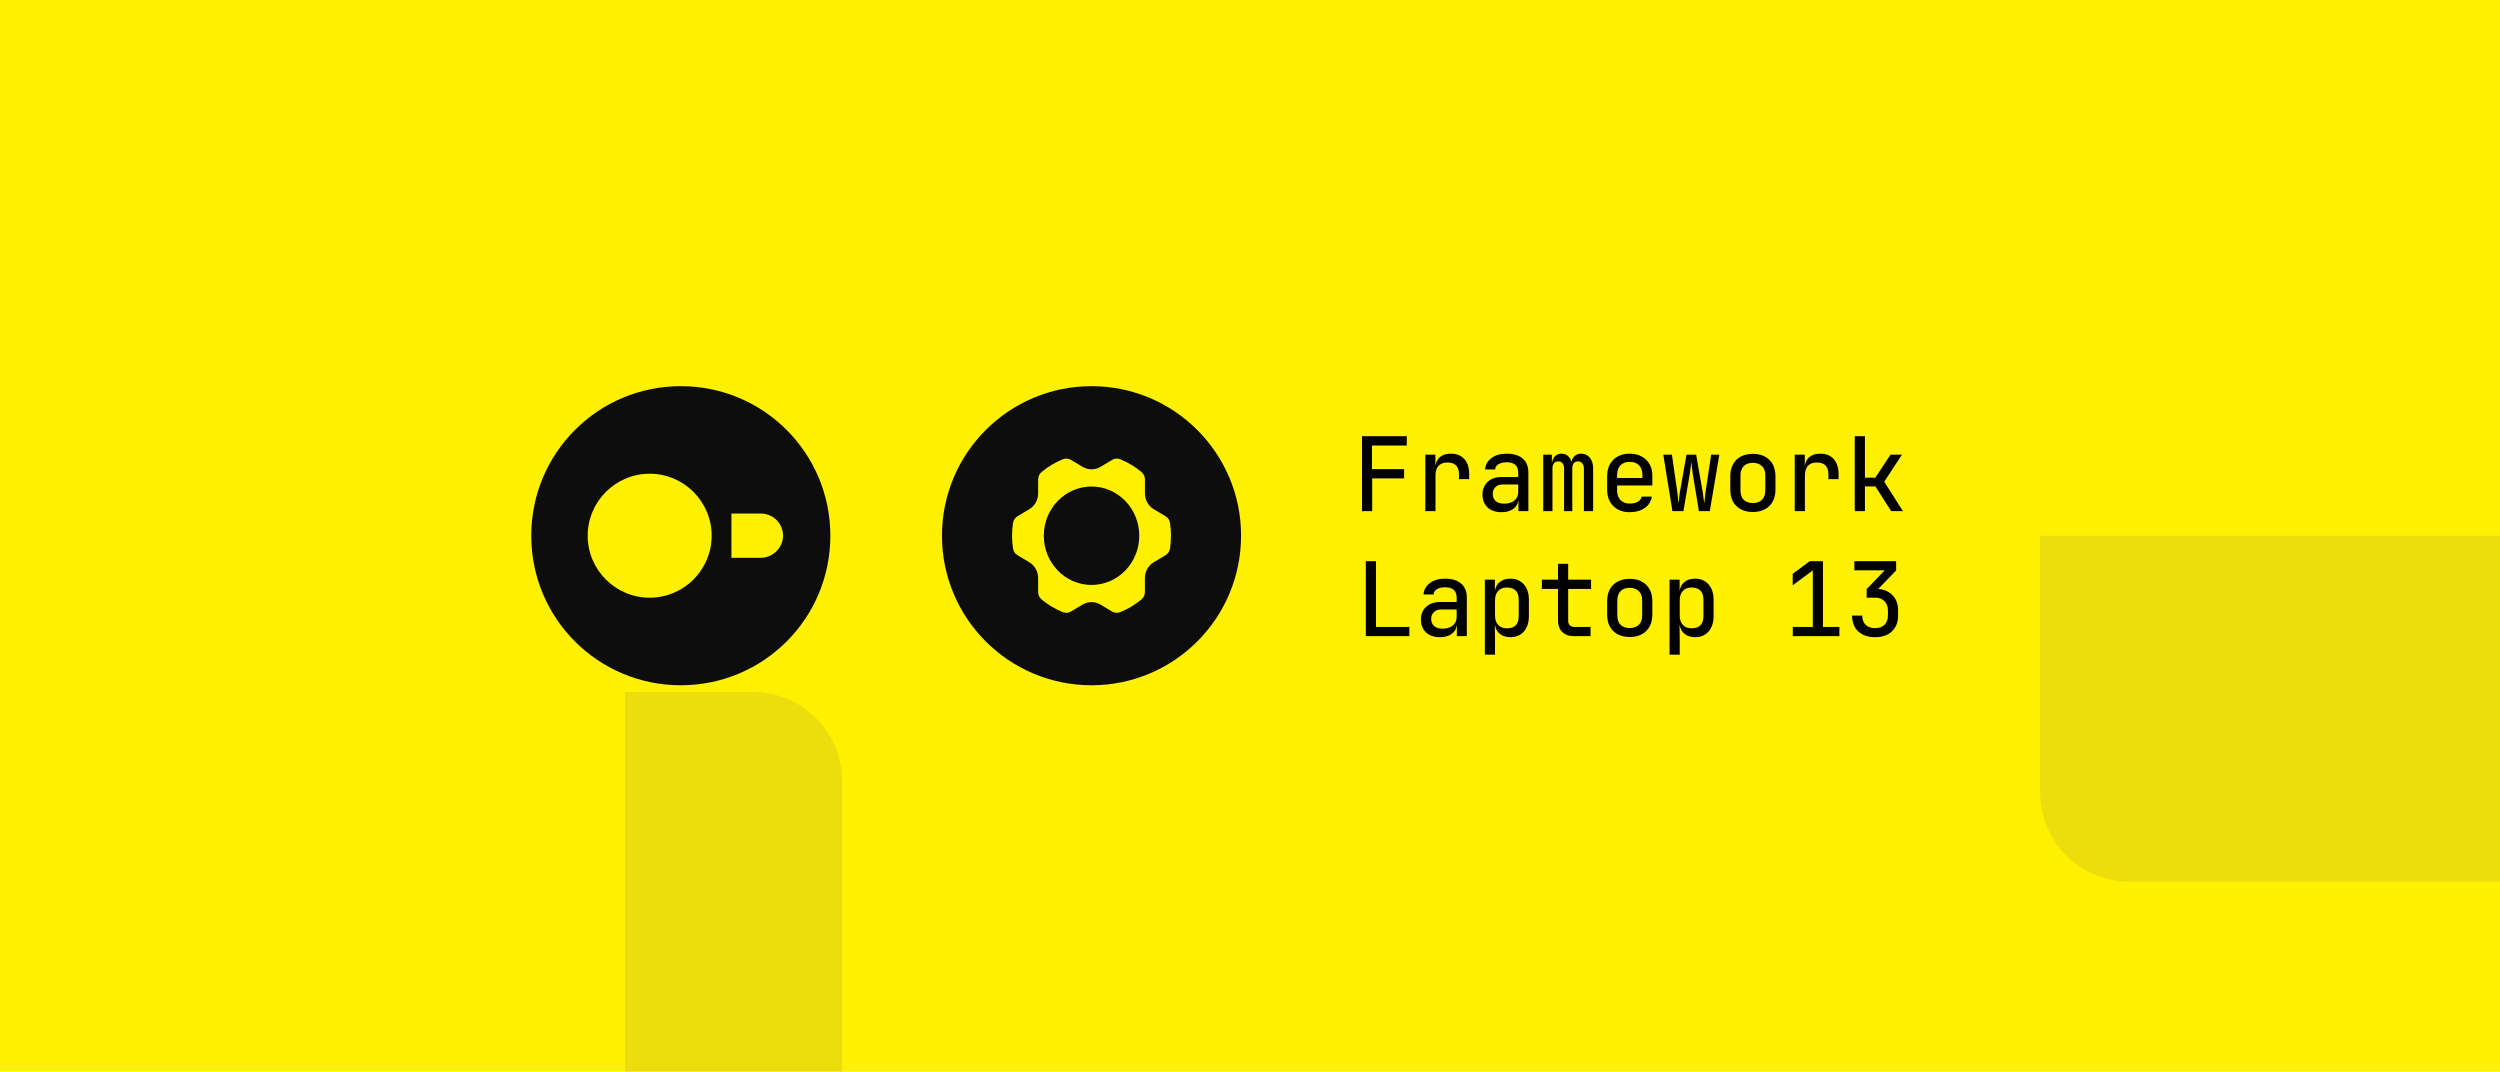
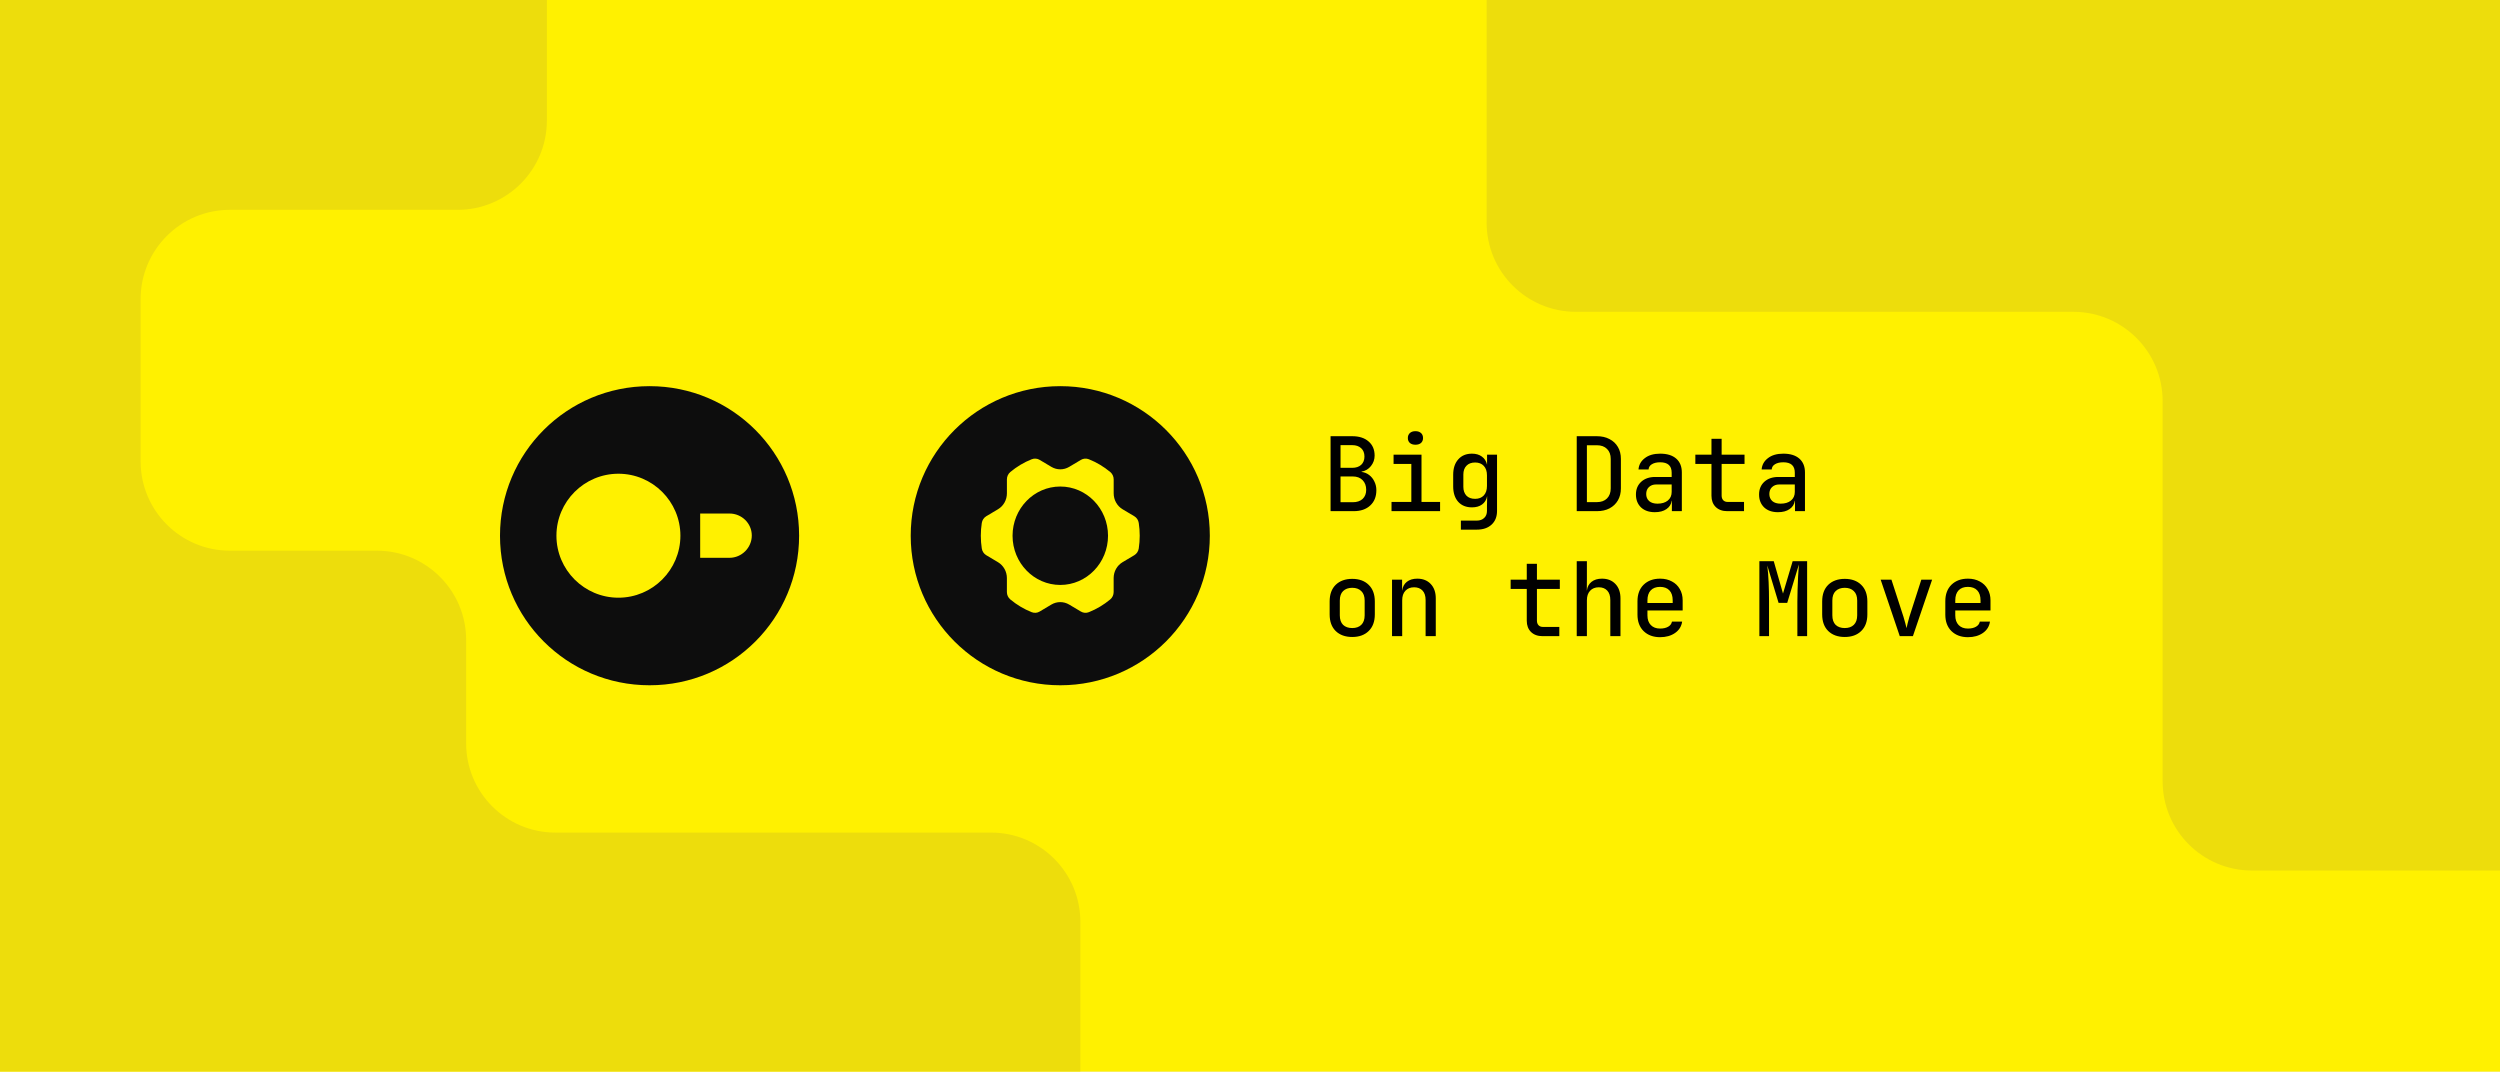
<svg xmlns="http://www.w3.org/2000/svg" width="560" height="240" viewBox="0 0 560 240" fill="none">
-   <g clip-path="url(#clip0_7457_12485)">
+   <g clip-path="url(#clip0_7666_36892)">
    <rect width="560" height="240" fill="#FFF100" />
-     <g clip-path="url(#clip1_7457_12485)">
-       <rect width="560" height="240" transform="translate(140 120)" fill="#FFF100" />
-       <path d="M655.501 373L655.501 217.5C655.501 206.454 646.546 197.5 635.501 197.5L477 197.5C465.954 197.5 457 188.546 457 177.5L457 91C457 79.954 465.954 71 477 71L719.913 71C730.959 71 739.913 79.954 739.913 91L739.913 373C739.913 384.046 730.959 393 719.913 393L675.501 393C664.455 393 655.501 384.046 655.501 373Z" fill="#EDDD0C" />
-       <path d="M401 308.299L401 381C401 392.046 392.046 401 381 401L141 401C129.954 401 121 392.046 121 381L121 175C121 163.954 129.954 155 141 155L168.651 155C179.697 155 188.651 163.954 188.651 175L188.651 268.299C188.651 279.345 197.605 288.299 208.651 288.299L381 288.299C392.046 288.299 401 297.253 401 308.299Z" fill="#EDDD0C" />
+     <g clip-path="url(#clip1_7666_36892)">
+       <rect width="560" height="240" fill="#FFF100" />
+       <path d="M333 49.847L333 -1C333 -12.046 341.954 -21 353 -21L583 -21C594.046 -21 603 -12.046 603 -1L603 175C603 186.046 594.046 195 583 195L504.429 195C493.383 195 484.429 186.046 484.429 175L484.429 89.847C484.429 78.801 475.474 69.847 464.429 69.847L353 69.847C341.954 69.847 333 60.893 333 49.847Z" fill="#EDDD0C" />
+       <path d="M84.416 123.352L51.5 123.352C40.454 123.352 31.5 114.397 31.5 103.352L31.5 67C31.5 55.954 40.454 47 51.5 47L102.5 47C113.546 47 122.5 38.046 122.5 27L122.5 -34C122.5 -45.046 113.546 -54 102.5 -54L-26 -54C-37.046 -54 -46 -45.046 -46 -34L-46 241.5C-46 252.546 -37.046 261.5 -26 261.5L222 261.5C233.046 261.5 242 252.546 242 241.5L242 206.5C242 195.454 233.046 186.5 222 186.5L124.416 186.5C113.371 186.5 104.416 177.546 104.416 166.5L104.416 143.352C104.416 132.306 95.462 123.352 84.416 123.352Z" fill="#EDDD0C" />
    </g>
-     <path d="M152.5 153.5C133.967 153.5 119 138.533 119 120C119 101.467 133.967 86.5 152.5 86.5C171.033 86.5 186 101.467 186 120C186 138.533 171.033 153.5 152.5 153.5Z" fill="#0D0D0D" />
-     <path d="M170.412 115.03H163.84V124.948H170.412C173.137 124.948 175.401 122.684 175.401 119.959C175.401 117.214 173.137 115.03 170.412 115.03Z" fill="#FFF100" />
-     <path d="M131.641 120C131.641 127.654 137.872 133.885 145.526 133.885C153.18 133.885 159.411 127.654 159.411 120C159.411 112.346 153.18 106.115 145.526 106.115C137.872 106.115 131.641 112.346 131.641 120Z" fill="#FFF100" />
-     <rect x="211" y="86.5" width="67" height="67" rx="33.5" fill="#0D0D0D" />
-     <path d="M261.089 115.64L258.458 114.074C257.226 113.338 256.464 111.981 256.464 110.514V107.382C256.464 106.741 256.181 106.136 255.699 105.733C254.264 104.537 252.649 103.567 250.903 102.873C250.321 102.642 249.671 102.688 249.133 103.008L246.497 104.578C245.265 105.314 243.746 105.314 242.511 104.578L239.875 103.008C239.337 102.688 238.683 102.638 238.105 102.873C236.355 103.567 234.744 104.537 233.313 105.729C232.831 106.132 232.548 106.736 232.548 107.378V110.51C232.548 111.977 231.79 113.334 230.554 114.069L227.923 115.636C227.385 115.956 227.018 116.511 226.922 117.144C226.775 118.077 226.703 119.031 226.703 120.001C226.703 120.971 226.775 121.925 226.918 122.853C227.014 123.487 227.381 124.046 227.919 124.366L230.55 125.932C231.782 126.668 232.544 128.024 232.544 129.492V132.624C232.544 133.265 232.827 133.869 233.309 134.272C234.74 135.464 236.355 136.434 238.101 137.129C238.683 137.359 239.333 137.314 239.871 136.993L242.507 135.423C243.739 134.688 245.257 134.688 246.493 135.423L249.129 136.993C249.667 137.314 250.321 137.359 250.899 137.129C252.645 136.434 254.26 135.464 255.691 134.272C256.173 133.869 256.456 133.265 256.456 132.624V129.492C256.456 128.024 257.218 126.668 258.45 125.932L261.081 124.366C261.619 124.046 261.986 123.491 262.082 122.853C262.221 121.925 262.297 120.971 262.297 120.001C262.297 119.031 262.225 118.077 262.082 117.148C261.99 116.515 261.627 115.96 261.089 115.64ZM244.504 131.029C238.6 131.029 233.812 126.093 233.812 120.005C233.812 113.917 238.6 108.981 244.504 108.981C250.408 108.981 255.196 113.917 255.196 120.005C255.196 126.093 250.408 131.029 244.504 131.029Z" fill="#FFF100" />
-     <path d="M305.093 114.5V97.71H315.121V99.803H307.324V105.093H314.523V107.163H307.37V114.5H305.093ZM319.275 114.5V101.85H321.529V104.288H321.552C321.675 103.46 322.027 102.808 322.61 102.333C323.208 101.858 323.998 101.62 324.979 101.62C326.282 101.62 327.294 102.026 328.015 102.839C328.736 103.636 329.096 104.763 329.096 106.22V107.324H326.819V106.243C326.819 104.48 325.953 103.598 324.22 103.598C323.346 103.598 322.679 103.851 322.219 104.357C321.774 104.863 321.552 105.584 321.552 106.519V114.5H319.275ZM336.309 114.73C335.006 114.73 333.971 114.37 333.204 113.649C332.453 112.913 332.077 111.955 332.077 110.774C332.077 109.593 332.468 108.643 333.25 107.922C334.047 107.201 335.09 106.841 336.378 106.841H340.081V105.875C340.081 104.326 339.222 103.552 337.505 103.552C336.738 103.552 336.117 103.698 335.642 103.989C335.182 104.265 334.937 104.656 334.906 105.162H332.652C332.729 104.135 333.196 103.291 334.055 102.632C334.914 101.957 336.064 101.62 337.505 101.62C339.054 101.62 340.25 101.988 341.093 102.724C341.936 103.46 342.358 104.495 342.358 105.829V114.5H340.127V112.177H340.081C339.974 112.959 339.583 113.58 338.908 114.04C338.249 114.5 337.382 114.73 336.309 114.73ZM336.907 112.821C337.873 112.821 338.64 112.591 339.207 112.131C339.79 111.656 340.081 111.012 340.081 110.199V108.52H336.585C335.926 108.52 335.389 108.719 334.975 109.118C334.576 109.501 334.377 110.015 334.377 110.659C334.377 111.318 334.599 111.847 335.044 112.246C335.489 112.629 336.11 112.821 336.907 112.821ZM345.684 114.5V101.85H347.616V103.575H347.685C347.746 102.992 347.961 102.525 348.329 102.172C348.712 101.804 349.195 101.62 349.778 101.62C350.345 101.62 350.821 101.789 351.204 102.126C351.587 102.463 351.863 102.916 352.032 103.483C352.124 102.9 352.362 102.448 352.745 102.126C353.128 101.789 353.611 101.62 354.194 101.62C354.991 101.62 355.635 101.927 356.126 102.54C356.617 103.138 356.862 103.92 356.862 104.886V114.5H354.792V104.909C354.792 104.434 354.669 104.058 354.424 103.782C354.194 103.491 353.88 103.345 353.481 103.345C353.082 103.345 352.768 103.483 352.538 103.759C352.308 104.035 352.193 104.418 352.193 104.909V114.5H350.353V104.909C350.353 104.434 350.238 104.058 350.008 103.782C349.778 103.491 349.464 103.345 349.065 103.345C348.666 103.345 348.344 103.483 348.099 103.759C347.869 104.035 347.754 104.418 347.754 104.909V114.5H345.684ZM365.064 114.73C363.546 114.73 362.319 114.278 361.384 113.373C360.464 112.468 360.004 111.234 360.004 109.67V106.68C360.004 105.116 360.464 103.882 361.384 102.977C362.319 102.072 363.546 101.62 365.064 101.62C366.076 101.62 366.958 101.827 367.709 102.241C368.476 102.64 369.066 103.207 369.48 103.943C369.909 104.664 370.124 105.507 370.124 106.473V108.75H362.235V109.854C362.235 110.774 362.488 111.495 362.994 112.016C363.5 112.537 364.19 112.798 365.064 112.798C365.8 112.798 366.406 112.66 366.881 112.384C367.356 112.108 367.64 111.725 367.732 111.234H370.009C369.856 112.307 369.327 113.158 368.422 113.787C367.517 114.416 366.398 114.73 365.064 114.73ZM362.235 106.473V107.071H367.893V106.473C367.893 105.507 367.648 104.763 367.157 104.242C366.666 103.721 365.969 103.46 365.064 103.46C364.159 103.46 363.462 103.721 362.971 104.242C362.48 104.763 362.235 105.507 362.235 106.473ZM374.623 114.5L372.576 101.85H374.508L375.75 110.475C375.796 110.858 375.842 111.272 375.888 111.717C375.934 112.162 375.965 112.522 375.98 112.798C376.011 112.522 376.049 112.162 376.095 111.717C376.141 111.272 376.195 110.858 376.256 110.475L377.774 101.85H379.936L381.454 110.475C381.515 110.858 381.569 111.272 381.615 111.717C381.676 112.146 381.722 112.507 381.753 112.798C381.784 112.507 381.822 112.146 381.868 111.717C381.914 111.272 381.96 110.858 382.006 110.475L383.294 101.85H385.134L382.995 114.5H380.557L379.154 105.99C379.093 105.576 379.031 105.116 378.97 104.61C378.924 104.104 378.886 103.705 378.855 103.414C378.84 103.705 378.794 104.104 378.717 104.61C378.656 105.116 378.594 105.576 378.533 105.99L377.084 114.5H374.623ZM392.646 114.684C391.097 114.684 389.863 114.239 388.943 113.35C388.038 112.461 387.586 111.219 387.586 109.624V106.726C387.586 105.131 388.038 103.889 388.943 103C389.863 102.111 391.097 101.666 392.646 101.666C394.195 101.666 395.421 102.111 396.326 103C397.246 103.889 397.706 105.131 397.706 106.726V109.624C397.706 111.219 397.246 112.461 396.326 113.35C395.421 114.239 394.195 114.684 392.646 114.684ZM392.646 112.683C393.505 112.683 394.179 112.445 394.67 111.97C395.176 111.479 395.429 110.766 395.429 109.831V106.519C395.429 105.584 395.176 104.878 394.67 104.403C394.179 103.912 393.505 103.667 392.646 103.667C391.787 103.667 391.105 103.912 390.599 104.403C390.108 104.878 389.863 105.584 389.863 106.519V109.831C389.863 110.766 390.108 111.479 390.599 111.97C391.105 112.445 391.787 112.683 392.646 112.683ZM402.021 114.5V101.85H404.275V104.288H404.298C404.421 103.46 404.773 102.808 405.356 102.333C405.954 101.858 406.744 101.62 407.725 101.62C409.028 101.62 410.04 102.026 410.761 102.839C411.482 103.636 411.842 104.763 411.842 106.22V107.324H409.565V106.243C409.565 104.48 408.699 103.598 406.966 103.598C406.092 103.598 405.425 103.851 404.965 104.357C404.52 104.863 404.298 105.584 404.298 106.519V114.5H402.021ZM415.467 114.5V97.71H417.744V107.002H420.067L423.471 101.85H426.047L422.068 107.899L426.254 114.5H423.632L420.09 108.957H417.744V114.5H415.467ZM305.944 142.5V125.71H308.221V140.43H315.696V142.5H305.944ZM322.518 142.73C321.215 142.73 320.18 142.37 319.413 141.649C318.662 140.913 318.286 139.955 318.286 138.774C318.286 137.593 318.677 136.643 319.459 135.922C320.256 135.201 321.299 134.841 322.587 134.841H326.29V133.875C326.29 132.326 325.431 131.552 323.714 131.552C322.947 131.552 322.326 131.698 321.851 131.989C321.391 132.265 321.146 132.656 321.115 133.162H318.861C318.938 132.135 319.405 131.291 320.264 130.632C321.123 129.957 322.273 129.62 323.714 129.62C325.263 129.62 326.459 129.988 327.302 130.724C328.145 131.46 328.567 132.495 328.567 133.829V142.5H326.336V140.177H326.29C326.183 140.959 325.792 141.58 325.117 142.04C324.458 142.5 323.591 142.73 322.518 142.73ZM323.116 140.821C324.082 140.821 324.849 140.591 325.416 140.131C325.999 139.656 326.29 139.012 326.29 138.199V136.52H322.794C322.135 136.52 321.598 136.719 321.184 137.118C320.785 137.501 320.586 138.015 320.586 138.659C320.586 139.318 320.808 139.847 321.253 140.246C321.698 140.629 322.319 140.821 323.116 140.821ZM332.606 146.64V129.85H334.86V132.288H334.883C335.006 131.46 335.374 130.808 335.987 130.333C336.6 129.858 337.382 129.62 338.333 129.62C339.59 129.62 340.595 130.049 341.346 130.908C342.097 131.751 342.473 132.901 342.473 134.358V137.969C342.473 139.441 342.097 140.606 341.346 141.465C340.595 142.308 339.59 142.73 338.333 142.73C337.398 142.73 336.623 142.492 336.01 142.017C335.397 141.542 335.021 140.89 334.883 140.062H334.837L334.883 142.983V146.64H332.606ZM337.528 140.752C338.371 140.752 339.023 140.537 339.483 140.108C339.958 139.663 340.196 138.95 340.196 137.969V134.381C340.196 133.4 339.958 132.694 339.483 132.265C339.023 131.82 338.371 131.598 337.528 131.598C336.715 131.598 336.071 131.851 335.596 132.357C335.121 132.863 334.883 133.576 334.883 134.496V137.854C334.883 138.774 335.121 139.487 335.596 139.993C336.071 140.499 336.715 140.752 337.528 140.752ZM352.538 142.5C351.449 142.5 350.583 142.186 349.939 141.557C349.31 140.928 348.996 140.093 348.996 139.05V131.92H345.385V129.85H348.996V126.285H351.273V129.85H356.402V131.92H351.273V139.027C351.273 139.441 351.388 139.778 351.618 140.039C351.863 140.3 352.185 140.43 352.584 140.43H356.287V142.5H352.538ZM365.064 142.684C363.515 142.684 362.281 142.239 361.361 141.35C360.456 140.461 360.004 139.219 360.004 137.624V134.726C360.004 133.131 360.456 131.889 361.361 131C362.281 130.111 363.515 129.666 365.064 129.666C366.613 129.666 367.839 130.111 368.744 131C369.664 131.889 370.124 133.131 370.124 134.726V137.624C370.124 139.219 369.664 140.461 368.744 141.35C367.839 142.239 366.613 142.684 365.064 142.684ZM365.064 140.683C365.923 140.683 366.597 140.445 367.088 139.97C367.594 139.479 367.847 138.766 367.847 137.831V134.519C367.847 133.584 367.594 132.878 367.088 132.403C366.597 131.912 365.923 131.667 365.064 131.667C364.205 131.667 363.523 131.912 363.017 132.403C362.526 132.878 362.281 133.584 362.281 134.519V137.831C362.281 138.766 362.526 139.479 363.017 139.97C363.523 140.445 364.205 140.683 365.064 140.683ZM373.979 146.64V129.85H376.233V132.288H376.256C376.379 131.46 376.747 130.808 377.36 130.333C377.973 129.858 378.755 129.62 379.706 129.62C380.963 129.62 381.968 130.049 382.719 130.908C383.47 131.751 383.846 132.901 383.846 134.358V137.969C383.846 139.441 383.47 140.606 382.719 141.465C381.968 142.308 380.963 142.73 379.706 142.73C378.771 142.73 377.996 142.492 377.383 142.017C376.77 141.542 376.394 140.89 376.256 140.062H376.21L376.256 142.983V146.64H373.979ZM378.901 140.752C379.744 140.752 380.396 140.537 380.856 140.108C381.331 139.663 381.569 138.95 381.569 137.969V134.381C381.569 133.4 381.331 132.694 380.856 132.265C380.396 131.82 379.744 131.598 378.901 131.598C378.088 131.598 377.444 131.851 376.969 132.357C376.494 132.863 376.256 133.576 376.256 134.496V137.854C376.256 138.774 376.494 139.487 376.969 139.993C377.444 140.499 378.088 140.752 378.901 140.752ZM401.584 142.5V140.43H406.069V127.757L401.561 131.115V128.539L405.379 125.71H408.346V140.43H412.026V142.5H401.584ZM419.998 142.73C418.419 142.73 417.169 142.301 416.249 141.442C415.329 140.568 414.869 139.387 414.869 137.9H417.146C417.146 138.774 417.399 139.464 417.905 139.97C418.426 140.461 419.132 140.706 420.021 140.706C420.895 140.706 421.593 140.461 422.114 139.97C422.635 139.464 422.896 138.774 422.896 137.9V136.727C422.896 135.853 422.635 135.163 422.114 134.657C421.608 134.136 420.91 133.875 420.021 133.875H418.135V131.966L422.183 127.757H415.375V125.71H424.736V127.78L420.734 131.92C422.099 132.043 423.18 132.533 423.977 133.392C424.774 134.235 425.173 135.347 425.173 136.727V137.9C425.173 139.387 424.705 140.568 423.77 141.442C422.85 142.301 421.593 142.73 419.998 142.73Z" fill="black" />
+     <path d="M145.5 153.5C126.967 153.5 112 138.533 112 120C112 101.467 126.967 86.5 145.5 86.5C164.033 86.5 179 101.467 179 120C179 138.533 164.033 153.5 145.5 153.5Z" fill="#0D0D0D" />
+     <path d="M163.412 115.03H156.84V124.948H163.412C166.137 124.948 168.401 122.684 168.401 119.959C168.401 117.214 166.137 115.03 163.412 115.03Z" fill="#FFF100" />
+     <path d="M124.641 120C124.641 127.654 130.872 133.885 138.526 133.885C146.18 133.885 152.411 127.654 152.411 120C152.411 112.346 146.18 106.115 138.526 106.115C130.872 106.115 124.641 112.346 124.641 120Z" fill="#FFF100" />
+     <rect x="204" y="86.5" width="67" height="67" rx="33.5" fill="#0D0D0D" />
+     <path d="M254.089 115.64L251.458 114.074C250.226 113.338 249.464 111.981 249.464 110.514V107.382C249.464 106.741 249.181 106.136 248.699 105.733C247.264 104.537 245.649 103.567 243.903 102.873C243.321 102.642 242.671 102.688 242.133 103.008L239.497 104.578C238.265 105.314 236.746 105.314 235.511 104.578L232.875 103.008C232.337 102.688 231.683 102.638 231.105 102.873C229.355 103.567 227.744 104.537 226.313 105.729C225.831 106.132 225.548 106.736 225.548 107.378V110.51C225.548 111.977 224.79 113.334 223.554 114.069L220.923 115.636C220.385 115.956 220.018 116.511 219.922 117.144C219.775 118.077 219.703 119.031 219.703 120.001C219.703 120.971 219.775 121.925 219.918 122.853C220.014 123.487 220.381 124.046 220.919 124.366L223.55 125.932C224.782 126.668 225.544 128.024 225.544 129.492V132.624C225.544 133.265 225.827 133.869 226.309 134.272C227.74 135.464 229.355 136.434 231.101 137.129C231.683 137.359 232.333 137.314 232.871 136.993L235.507 135.423C236.739 134.688 238.257 134.688 239.493 135.423L242.129 136.993C242.667 137.314 243.321 137.359 243.899 137.129C245.645 136.434 247.26 135.464 248.691 134.272C249.173 133.869 249.456 133.265 249.456 132.624V129.492C249.456 128.024 250.218 126.668 251.45 125.932L254.081 124.366C254.619 124.046 254.986 123.491 255.082 122.853C255.221 121.925 255.297 120.971 255.297 120.001C255.297 119.031 255.225 118.077 255.082 117.148C254.99 116.515 254.627 115.96 254.089 115.64ZM237.504 131.029C231.6 131.029 226.812 126.093 226.812 120.005C226.812 113.917 231.6 108.981 237.504 108.981C243.408 108.981 248.196 113.917 248.196 120.005C248.196 126.093 243.408 131.029 237.504 131.029Z" fill="#FFF100" />
+     <path d="M298.047 114.5V97.71H302.9C304.449 97.71 305.668 98.101 306.557 98.883C307.462 99.65 307.914 100.708 307.914 102.057C307.914 102.931 307.638 103.713 307.086 104.403C306.549 105.078 305.852 105.492 304.993 105.645V105.714C305.637 105.791 306.204 106.021 306.695 106.404C307.201 106.787 307.592 107.278 307.868 107.876C308.159 108.459 308.305 109.103 308.305 109.808C308.305 111.249 307.845 112.392 306.925 113.235C306.02 114.078 304.786 114.5 303.222 114.5H298.047ZM300.278 104.794H302.877C303.736 104.794 304.41 104.572 304.901 104.127C305.392 103.667 305.637 103.046 305.637 102.264C305.637 101.467 305.392 100.846 304.901 100.401C304.41 99.941 303.743 99.711 302.9 99.711H300.278V104.794ZM300.278 112.499H303.015C303.95 112.499 304.686 112.254 305.223 111.763C305.76 111.257 306.028 110.575 306.028 109.716C306.028 108.827 305.76 108.106 305.223 107.554C304.686 107.002 303.95 106.726 303.015 106.726H300.278V112.499ZM311.7 114.5V112.43H316.139V103.92H312.16V101.85H318.416V112.43H322.579V114.5H311.7ZM317.059 99.619C316.538 99.619 316.124 99.489 315.817 99.228C315.51 98.952 315.357 98.584 315.357 98.124C315.357 97.649 315.51 97.273 315.817 96.997C316.124 96.721 316.538 96.583 317.059 96.583C317.58 96.583 317.994 96.721 318.301 96.997C318.608 97.273 318.761 97.649 318.761 98.124C318.761 98.584 318.608 98.952 318.301 99.228C317.994 99.489 317.58 99.619 317.059 99.619ZM327.239 118.64V116.616H330.804C331.494 116.616 332.046 116.417 332.46 116.018C332.874 115.635 333.081 115.106 333.081 114.431V113.373L333.127 111.188H333.104C332.951 111.97 332.575 112.576 331.977 113.005C331.394 113.434 330.643 113.649 329.723 113.649C328.42 113.649 327.392 113.235 326.641 112.407C325.89 111.564 325.514 110.414 325.514 108.957V106.358C325.514 104.901 325.89 103.751 326.641 102.908C327.392 102.049 328.42 101.62 329.723 101.62C330.612 101.62 331.348 101.835 331.931 102.264C332.529 102.693 332.912 103.284 333.081 104.035H333.104V101.85H335.335V114.454C335.335 115.742 334.929 116.762 334.116 117.513C333.303 118.264 332.199 118.64 330.804 118.64H327.239ZM330.436 111.74C331.249 111.74 331.893 111.487 332.368 110.981C332.843 110.475 333.081 109.762 333.081 108.842V106.473C333.081 105.568 332.843 104.863 332.368 104.357C331.893 103.851 331.249 103.598 330.436 103.598C329.593 103.598 328.941 103.843 328.481 104.334C328.021 104.809 327.791 105.461 327.791 106.289V109.049C327.791 109.877 328.021 110.536 328.481 111.027C328.941 111.502 329.593 111.74 330.436 111.74ZM353.188 114.5V97.71H357.696C358.785 97.71 359.728 97.925 360.525 98.354C361.338 98.768 361.966 99.358 362.411 100.125C362.856 100.876 363.078 101.766 363.078 102.793V109.394C363.078 110.421 362.856 111.318 362.411 112.085C361.966 112.852 361.338 113.45 360.525 113.879C359.728 114.293 358.785 114.5 357.696 114.5H353.188ZM355.465 112.476H357.696C358.662 112.476 359.421 112.2 359.973 111.648C360.525 111.096 360.801 110.345 360.801 109.394V102.793C360.801 101.842 360.525 101.099 359.973 100.562C359.421 100.01 358.662 99.734 357.696 99.734H355.465V112.476ZM370.682 114.73C369.379 114.73 368.344 114.37 367.577 113.649C366.826 112.913 366.45 111.955 366.45 110.774C366.45 109.593 366.841 108.643 367.623 107.922C368.42 107.201 369.463 106.841 370.751 106.841H374.454V105.875C374.454 104.326 373.595 103.552 371.878 103.552C371.111 103.552 370.49 103.698 370.015 103.989C369.555 104.265 369.31 104.656 369.279 105.162H367.025C367.102 104.135 367.569 103.291 368.428 102.632C369.287 101.957 370.437 101.62 371.878 101.62C373.427 101.62 374.623 101.988 375.466 102.724C376.309 103.46 376.731 104.495 376.731 105.829V114.5H374.5V112.177H374.454C374.347 112.959 373.956 113.58 373.281 114.04C372.622 114.5 371.755 114.73 370.682 114.73ZM371.28 112.821C372.246 112.821 373.013 112.591 373.58 112.131C374.163 111.656 374.454 111.012 374.454 110.199V108.52H370.958C370.299 108.52 369.762 108.719 369.348 109.118C368.949 109.501 368.75 110.015 368.75 110.659C368.75 111.318 368.972 111.847 369.417 112.246C369.862 112.629 370.483 112.821 371.28 112.821ZM386.911 114.5C385.822 114.5 384.956 114.186 384.312 113.557C383.683 112.928 383.369 112.093 383.369 111.05V103.92H379.758V101.85H383.369V98.285H385.646V101.85H390.775V103.92H385.646V111.027C385.646 111.441 385.761 111.778 385.991 112.039C386.236 112.3 386.558 112.43 386.957 112.43H390.66V114.5H386.911ZM398.264 114.73C396.961 114.73 395.926 114.37 395.159 113.649C394.408 112.913 394.032 111.955 394.032 110.774C394.032 109.593 394.423 108.643 395.205 107.922C396.002 107.201 397.045 106.841 398.333 106.841H402.036V105.875C402.036 104.326 401.177 103.552 399.46 103.552C398.693 103.552 398.072 103.698 397.597 103.989C397.137 104.265 396.892 104.656 396.861 105.162H394.607C394.684 104.135 395.151 103.291 396.01 102.632C396.869 101.957 398.019 101.62 399.46 101.62C401.009 101.62 402.205 101.988 403.048 102.724C403.891 103.46 404.313 104.495 404.313 105.829V114.5H402.082V112.177H402.036C401.929 112.959 401.538 113.58 400.863 114.04C400.204 114.5 399.337 114.73 398.264 114.73ZM398.862 112.821C399.828 112.821 400.595 112.591 401.162 112.131C401.745 111.656 402.036 111.012 402.036 110.199V108.52H398.54C397.881 108.52 397.344 108.719 396.93 109.118C396.531 109.501 396.332 110.015 396.332 110.659C396.332 111.318 396.554 111.847 396.999 112.246C397.444 112.629 398.065 112.821 398.862 112.821ZM302.9 142.684C301.351 142.684 300.117 142.239 299.197 141.35C298.292 140.461 297.84 139.219 297.84 137.624V134.726C297.84 133.131 298.292 131.889 299.197 131C300.117 130.111 301.351 129.666 302.9 129.666C304.449 129.666 305.675 130.111 306.58 131C307.5 131.889 307.96 133.131 307.96 134.726V137.624C307.96 139.219 307.5 140.461 306.58 141.35C305.675 142.239 304.449 142.684 302.9 142.684ZM302.9 140.683C303.759 140.683 304.433 140.445 304.924 139.97C305.43 139.479 305.683 138.766 305.683 137.831V134.519C305.683 133.584 305.43 132.878 304.924 132.403C304.433 131.912 303.759 131.667 302.9 131.667C302.041 131.667 301.359 131.912 300.853 132.403C300.362 132.878 300.117 133.584 300.117 134.519V137.831C300.117 138.766 300.362 139.479 300.853 139.97C301.359 140.445 302.041 140.683 302.9 140.683ZM311.815 142.5V129.85H314.069V132.265H314.092C314.199 131.437 314.544 130.793 315.127 130.333C315.725 129.858 316.507 129.62 317.473 129.62C318.73 129.62 319.735 130.019 320.486 130.816C321.237 131.613 321.613 132.687 321.613 134.036V142.5H319.336V134.404C319.336 133.484 319.106 132.779 318.646 132.288C318.186 131.797 317.557 131.552 316.76 131.552C315.932 131.552 315.28 131.813 314.805 132.334C314.33 132.84 314.092 133.553 314.092 134.473V142.5H311.815ZM345.538 142.5C344.449 142.5 343.583 142.186 342.939 141.557C342.31 140.928 341.996 140.093 341.996 139.05V131.92H338.385V129.85H341.996V126.285H344.273V129.85H349.402V131.92H344.273V139.027C344.273 139.441 344.388 139.778 344.618 140.039C344.863 140.3 345.185 140.43 345.584 140.43H349.287V142.5H345.538ZM353.188 142.5V125.71H355.465V129.85L355.442 132.265H355.465C355.572 131.437 355.917 130.793 356.5 130.333C357.098 129.858 357.88 129.62 358.846 129.62C360.103 129.62 361.108 130.019 361.859 130.816C362.61 131.613 362.986 132.687 362.986 134.036V142.5H360.709V134.381C360.709 133.476 360.479 132.779 360.019 132.288C359.559 131.797 358.93 131.552 358.133 131.552C357.305 131.552 356.653 131.813 356.178 132.334C355.703 132.84 355.465 133.553 355.465 134.473V142.5H353.188ZM371.855 142.73C370.337 142.73 369.11 142.278 368.175 141.373C367.255 140.468 366.795 139.234 366.795 137.67V134.68C366.795 133.116 367.255 131.882 368.175 130.977C369.11 130.072 370.337 129.62 371.855 129.62C372.867 129.62 373.749 129.827 374.5 130.241C375.267 130.64 375.857 131.207 376.271 131.943C376.7 132.664 376.915 133.507 376.915 134.473V136.75H369.026V137.854C369.026 138.774 369.279 139.495 369.785 140.016C370.291 140.537 370.981 140.798 371.855 140.798C372.591 140.798 373.197 140.66 373.672 140.384C374.147 140.108 374.431 139.725 374.523 139.234H376.8C376.647 140.307 376.118 141.158 375.213 141.787C374.308 142.416 373.189 142.73 371.855 142.73ZM369.026 134.473V135.071H374.684V134.473C374.684 133.507 374.439 132.763 373.948 132.242C373.457 131.721 372.76 131.46 371.855 131.46C370.95 131.46 370.253 131.721 369.762 132.242C369.271 132.763 369.026 133.507 369.026 134.473ZM394.101 142.5V125.71H397.321L399.391 132.955L401.553 125.71H404.796V142.5H402.611V134.795C402.611 133.982 402.626 133.085 402.657 132.104C402.688 131.107 402.726 130.118 402.772 129.137C402.833 128.14 402.895 127.243 402.956 126.446L400.334 135.048H398.402L395.872 126.653C396.01 127.772 396.11 129.022 396.171 130.402C396.232 131.767 396.263 133.231 396.263 134.795V142.5H394.101ZM413.228 142.684C411.679 142.684 410.445 142.239 409.525 141.35C408.62 140.461 408.168 139.219 408.168 137.624V134.726C408.168 133.131 408.62 131.889 409.525 131C410.445 130.111 411.679 129.666 413.228 129.666C414.777 129.666 416.003 130.111 416.908 131C417.828 131.889 418.288 133.131 418.288 134.726V137.624C418.288 139.219 417.828 140.461 416.908 141.35C416.003 142.239 414.777 142.684 413.228 142.684ZM413.228 140.683C414.087 140.683 414.761 140.445 415.252 139.97C415.758 139.479 416.011 138.766 416.011 137.831V134.519C416.011 133.584 415.758 132.878 415.252 132.403C414.761 131.912 414.087 131.667 413.228 131.667C412.369 131.667 411.687 131.912 411.181 132.403C410.69 132.878 410.445 133.584 410.445 134.519V137.831C410.445 138.766 410.69 139.479 411.181 139.97C411.687 140.445 412.369 140.683 413.228 140.683ZM425.547 142.5L421.269 129.85H423.684L426.375 138.153C426.528 138.644 426.666 139.127 426.789 139.602C426.912 140.062 427.004 140.43 427.065 140.706C427.126 140.43 427.211 140.062 427.318 139.602C427.425 139.127 427.556 138.644 427.709 138.153L430.377 129.85H432.792L428.491 142.5H425.547ZM440.81 142.73C439.292 142.73 438.065 142.278 437.13 141.373C436.21 140.468 435.75 139.234 435.75 137.67V134.68C435.75 133.116 436.21 131.882 437.13 130.977C438.065 130.072 439.292 129.62 440.81 129.62C441.822 129.62 442.704 129.827 443.455 130.241C444.222 130.64 444.812 131.207 445.226 131.943C445.655 132.664 445.87 133.507 445.87 134.473V136.75H437.981V137.854C437.981 138.774 438.234 139.495 438.74 140.016C439.246 140.537 439.936 140.798 440.81 140.798C441.546 140.798 442.152 140.66 442.627 140.384C443.102 140.108 443.386 139.725 443.478 139.234H445.755C445.602 140.307 445.073 141.158 444.168 141.787C443.263 142.416 442.144 142.73 440.81 142.73ZM437.981 134.473V135.071H443.639V134.473C443.639 133.507 443.394 132.763 442.903 132.242C442.412 131.721 441.715 131.46 440.81 131.46C439.905 131.46 439.208 131.721 438.717 132.242C438.226 132.763 437.981 133.507 437.981 134.473Z" fill="black" />
  </g>
  <defs>
-     <clipPath id="clip0_7457_12485">
+     <clipPath id="clip0_7666_36892">
      <rect width="560" height="240" fill="white" />
    </clipPath>
-     <clipPath id="clip1_7457_12485">
-       <rect width="560" height="240" fill="white" transform="translate(140 120)" />
+     <clipPath id="clip1_7666_36892">
+       <rect width="560" height="240" fill="white" />
    </clipPath>
  </defs>
</svg>
